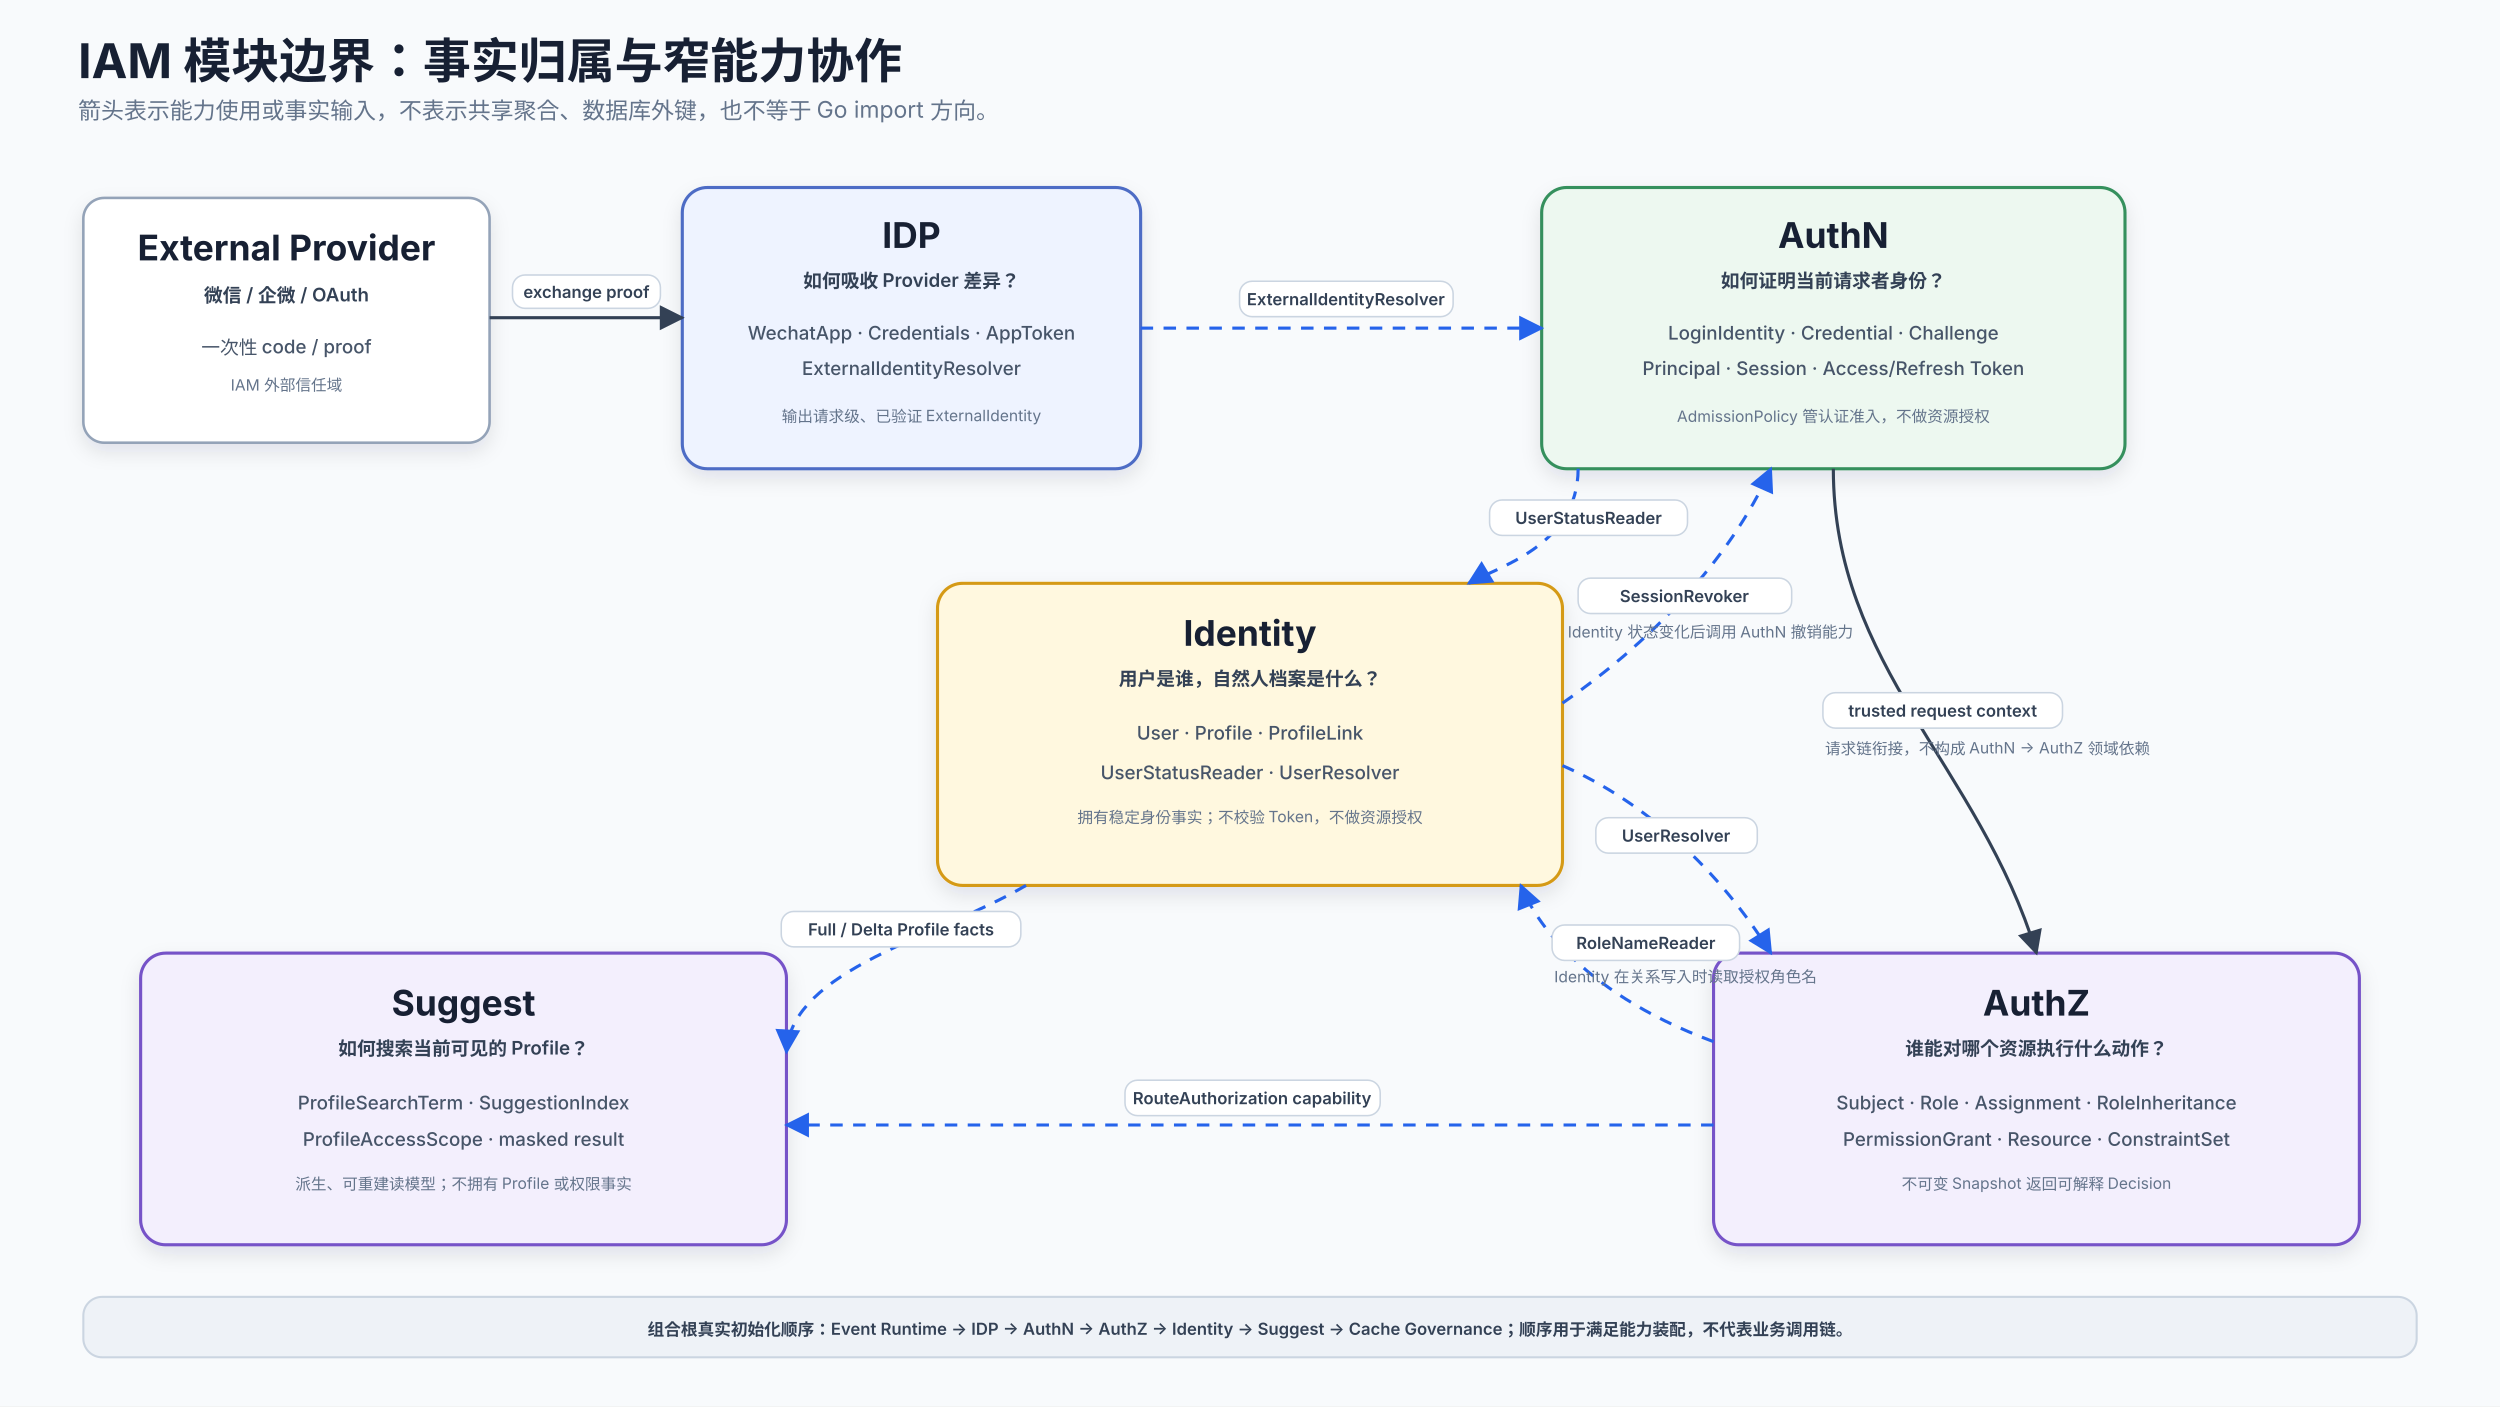
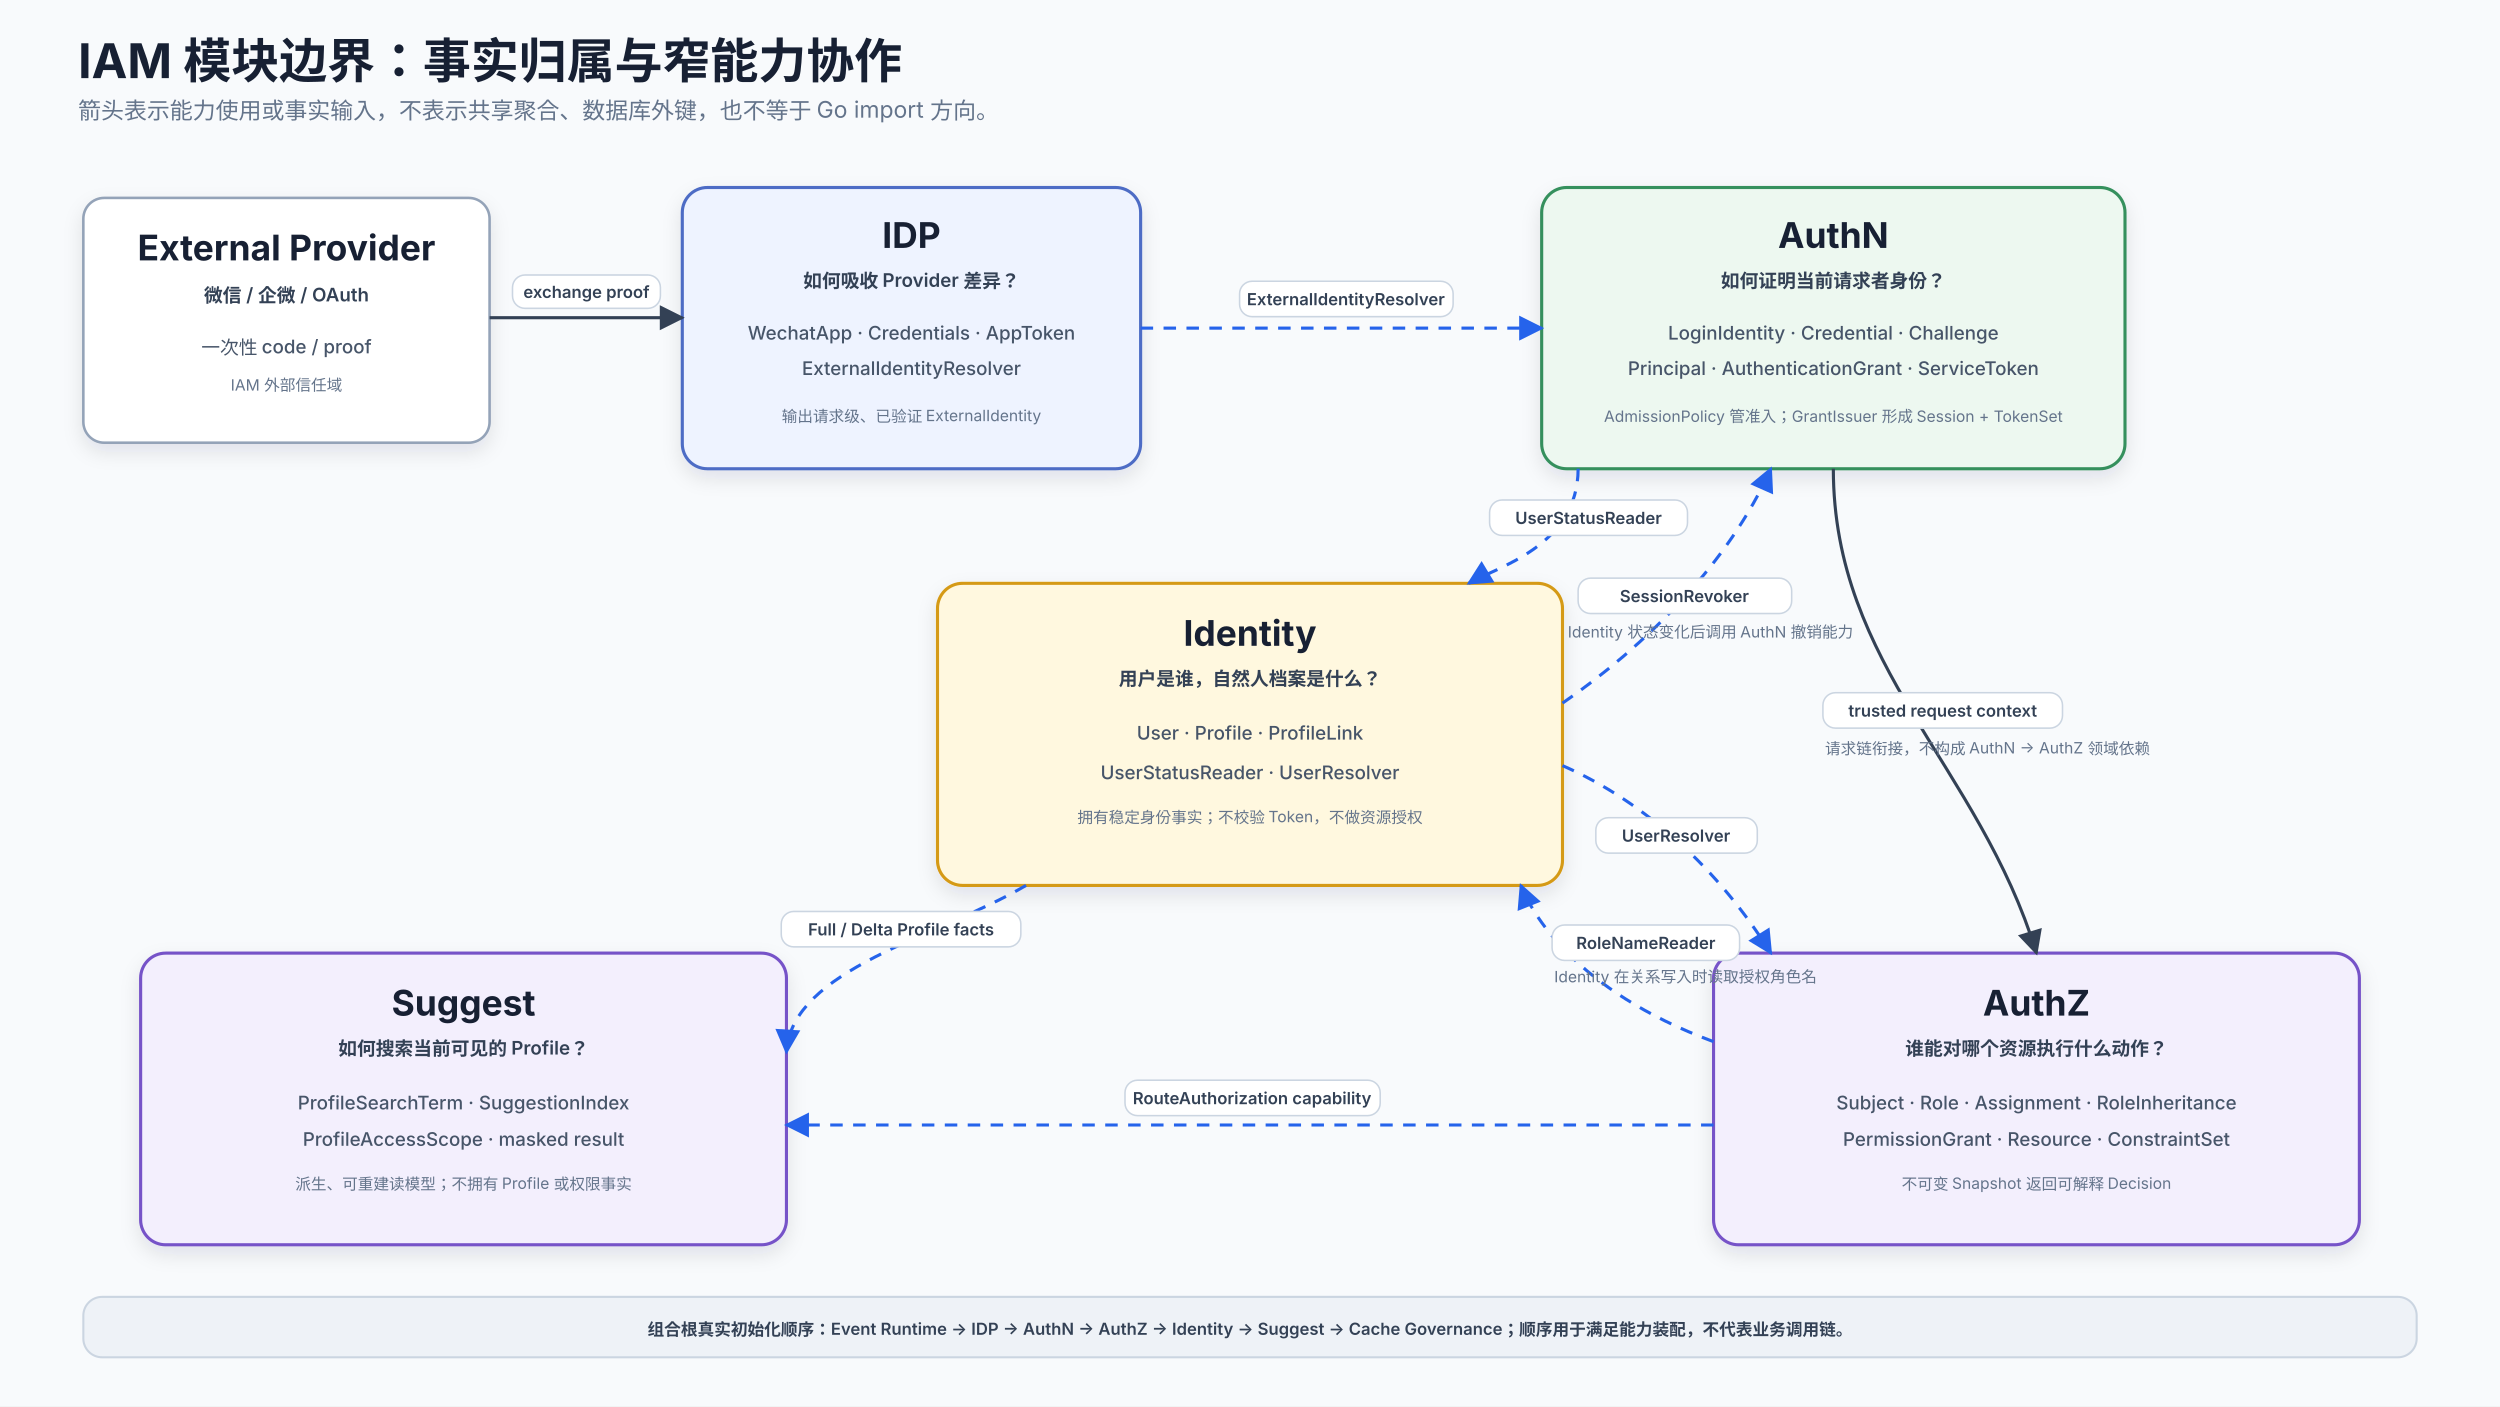
<svg xmlns="http://www.w3.org/2000/svg" width="2400" height="1350" viewBox="0 0 2400 1350" role="img" aria-labelledby="title desc">
  <defs>
    <marker id="arrow" viewBox="0 0 10 10" refX="9" refY="5" markerWidth="8" markerHeight="8" orient="auto">
      <path d="M0 0L10 5L0 10z" fill="#334155" />
    </marker>
    <marker id="blueArrow" viewBox="0 0 10 10" refX="9" refY="5" markerWidth="8" markerHeight="8" orient="auto">
      <path d="M0 0L10 5L0 10z" fill="#2563eb" />
    </marker>
    <filter id="shadow" x="-10%" y="-10%" width="120%" height="130%">
      <feDropShadow dx="0" dy="8" stdDeviation="9" flood-color="#172033" flood-opacity="0.10" />
    </filter>
    <style>
      .bg{fill:#f8fafc}.title{font:700 46px -apple-system,BlinkMacSystemFont,"Segoe UI","PingFang SC",sans-serif;fill:#172033}.subtitle{font:400 22px -apple-system,BlinkMacSystemFont,"Segoe UI","PingFang SC",sans-serif;fill:#64748b}.module{font:700 34px -apple-system,BlinkMacSystemFont,"Segoe UI","PingFang SC",sans-serif;fill:#172033}.question{font:600 18px -apple-system,BlinkMacSystemFont,"Segoe UI","PingFang SC",sans-serif;fill:#334155}.facts{font:500 18px -apple-system,BlinkMacSystemFont,"Segoe UI","PingFang SC",sans-serif;fill:#475569}.note{font:400 15px -apple-system,BlinkMacSystemFont,"Segoe UI","PingFang SC",sans-serif;fill:#64748b}.edgeLabel{font:600 16px -apple-system,BlinkMacSystemFont,"Segoe UI","PingFang SC",sans-serif;fill:#334155}.card{stroke-width:3;rx:24}.edge{stroke:#334155;stroke-width:3;fill:none;marker-end:url(#arrow)}.cap{stroke:#2563eb;stroke-width:3;stroke-dasharray:12 10;fill:none;marker-end:url(#blueArrow)}.external{fill:#fff;stroke:#94a3b8;stroke-width:2.5;rx:20}.labelBox{fill:#fff;stroke:#cbd5e1;stroke-width:1.5;rx:12}
    </style>
  </defs>
  <rect class="bg" width="2400" height="1350" />
  <text x="75" y="75" class="title">IAM 模块边界：事实归属与窄能力协作</text>
  <text x="75" y="114" class="subtitle">箭头表示能力使用或事实输入，不表示共享聚合、数据库外键，也不等于 Go import 方向。</text>
  <rect x="80" y="190" width="390" height="235" class="external" filter="url(#shadow)" />
  <text x="275" y="250" text-anchor="middle" class="module">External Provider</text>
  <text x="275" y="290" text-anchor="middle" class="question">微信 / 企微 / OAuth</text>
  <text x="275" y="340" text-anchor="middle" class="facts">一次性 code / proof</text>
  <text x="275" y="375" text-anchor="middle" class="note">IAM 外部信任域</text>
  <rect x="655" y="180" width="440" height="270" class="card" fill="#eef3ff" stroke="#4d6cc5" filter="url(#shadow)" />
  <text x="875" y="238" text-anchor="middle" class="module">IDP</text>
  <text x="875" y="276" text-anchor="middle" class="question">如何吸收 Provider 差异？</text>
  <text x="875" y="326" text-anchor="middle" class="facts">WechatApp · Credentials · AppToken</text>
  <text x="875" y="360" text-anchor="middle" class="facts">ExternalIdentityResolver</text>
  <text x="875" y="405" text-anchor="middle" class="note">输出请求级、已验证 ExternalIdentity</text>
  <rect x="1480" y="180" width="560" height="270" class="card" fill="#edf8f0" stroke="#36905d" filter="url(#shadow)" />
  <text x="1760" y="238" text-anchor="middle" class="module">AuthN</text>
  <text x="1760" y="276" text-anchor="middle" class="question">如何证明当前请求者身份？</text>
  <text x="1760" y="326" text-anchor="middle" class="facts">LoginIdentity · Credential · Challenge</text>
-   <text x="1760" y="360" text-anchor="middle" class="facts">Principal · Session · Access/Refresh Token</text>
-   <text x="1760" y="405" text-anchor="middle" class="note">AdmissionPolicy 管认证准入，不做资源授权</text>
+   <text x="1760" y="360" text-anchor="middle" class="facts">Principal · AuthenticationGrant · ServiceToken</text>
+   <text x="1760" y="405" text-anchor="middle" class="note">AdmissionPolicy 管准入；GrantIssuer 形成 Session + TokenSet</text>
  <rect x="900" y="560" width="600" height="290" class="card" fill="#fff8df" stroke="#d59a16" filter="url(#shadow)" />
  <text x="1200" y="620" text-anchor="middle" class="module">Identity</text>
  <text x="1200" y="658" text-anchor="middle" class="question">用户是谁，自然人档案是什么？</text>
  <text x="1200" y="710" text-anchor="middle" class="facts">User · Profile · ProfileLink</text>
  <text x="1200" y="748" text-anchor="middle" class="facts">UserStatusReader · UserResolver</text>
  <text x="1200" y="790" text-anchor="middle" class="note">拥有稳定身份事实；不校验 Token，不做资源授权</text>
  <rect x="135" y="915" width="620" height="280" class="card" fill="#f3effd" stroke="#7652c8" filter="url(#shadow)" />
  <text x="445" y="975" text-anchor="middle" class="module">Suggest</text>
  <text x="445" y="1013" text-anchor="middle" class="question">如何搜索当前可见的 Profile？</text>
  <text x="445" y="1065" text-anchor="middle" class="facts">ProfileSearchTerm · SuggestionIndex</text>
  <text x="445" y="1100" text-anchor="middle" class="facts">ProfileAccessScope · masked result</text>
  <text x="445" y="1142" text-anchor="middle" class="note">派生、可重建读模型；不拥有 Profile 或权限事实</text>
  <rect x="1645" y="915" width="620" height="280" class="card" fill="#f3effd" stroke="#7652c8" filter="url(#shadow)" />
  <text x="1955" y="975" text-anchor="middle" class="module">AuthZ</text>
  <text x="1955" y="1013" text-anchor="middle" class="question">谁能对哪个资源执行什么动作？</text>
  <text x="1955" y="1065" text-anchor="middle" class="facts">Subject · Role · Assignment · RoleInheritance</text>
  <text x="1955" y="1100" text-anchor="middle" class="facts">PermissionGrant · Resource · ConstraintSet</text>
  <text x="1955" y="1142" text-anchor="middle" class="note">不可变 Snapshot 返回可解释 Decision</text>
  <path d="M470 305 L655 305" class="edge" />
  <rect x="492" y="264" width="142" height="32" class="labelBox" />
  <text x="563" y="286" text-anchor="middle" class="edgeLabel">exchange proof</text>
  <path d="M1095 315 L1480 315" class="cap" />
  <rect x="1190" y="270" width="205" height="34" class="labelBox" />
  <text x="1292" y="293" text-anchor="middle" class="edgeLabel">ExternalIdentityResolver</text>
  <path d="M1515 450 C1515 525 1435 545 1410 560" class="cap" />
  <rect x="1430" y="480" width="190" height="34" class="labelBox" />
  <text x="1525" y="503" text-anchor="middle" class="edgeLabel">UserStatusReader</text>
  <path d="M985 850 C900 900 760 930 755 1010" class="cap" />
  <rect x="750" y="875" width="230" height="34" class="labelBox" />
  <text x="865" y="898" text-anchor="middle" class="edgeLabel">Full / Delta Profile facts</text>
  <path d="M1500 735 C1580 770 1650 835 1700 915" class="cap" />
  <rect x="1532" y="785" width="155" height="34" class="labelBox" />
  <text x="1609" y="808" text-anchor="middle" class="edgeLabel">UserResolver</text>
  <path d="M1645 1080 C1300 1080 1050 1080 755 1080" class="cap" />
  <rect x="1080" y="1037" width="245" height="34" class="labelBox" />
  <text x="1202" y="1060" text-anchor="middle" class="edgeLabel">RouteAuthorization capability</text>
  <path d="M1500 675 C1580 620 1660 540 1700 450" class="cap" />
  <rect x="1515" y="555" width="205" height="34" class="labelBox" />
  <text x="1617" y="578" text-anchor="middle" class="edgeLabel">SessionRevoker</text>
  <text x="1505" y="612" class="note">Identity 状态变化后调用 AuthN 撤销能力</text>
  <path d="M1645 1000 C1510 950 1470 875 1460 850" class="cap" />
  <rect x="1490" y="888" width="180" height="34" class="labelBox" />
  <text x="1580" y="911" text-anchor="middle" class="edgeLabel">RoleNameReader</text>
  <text x="1492" y="943" class="note">Identity 在关系写入时读取授权角色名</text>
  <path d="M1760 450 C1760 640 1900 735 1955 915" class="edge" />
  <rect x="1750" y="665" width="230" height="34" class="labelBox" />
  <text x="1865" y="688" text-anchor="middle" class="edgeLabel">trusted request context</text>
  <text x="1752" y="724" class="note">请求链衔接，不构成 AuthN → AuthZ 领域依赖</text>
  <rect x="80" y="1245" width="2240" height="58" rx="18" fill="#eef2f7" stroke="#cbd5e1" stroke-width="2" />
  <text x="1200" y="1282" text-anchor="middle" class="edgeLabel">组合根真实初始化顺序：Event Runtime → IDP → AuthN → AuthZ → Identity → Suggest → Cache Governance；顺序用于满足能力装配，不代表业务调用链。</text>
</svg>
